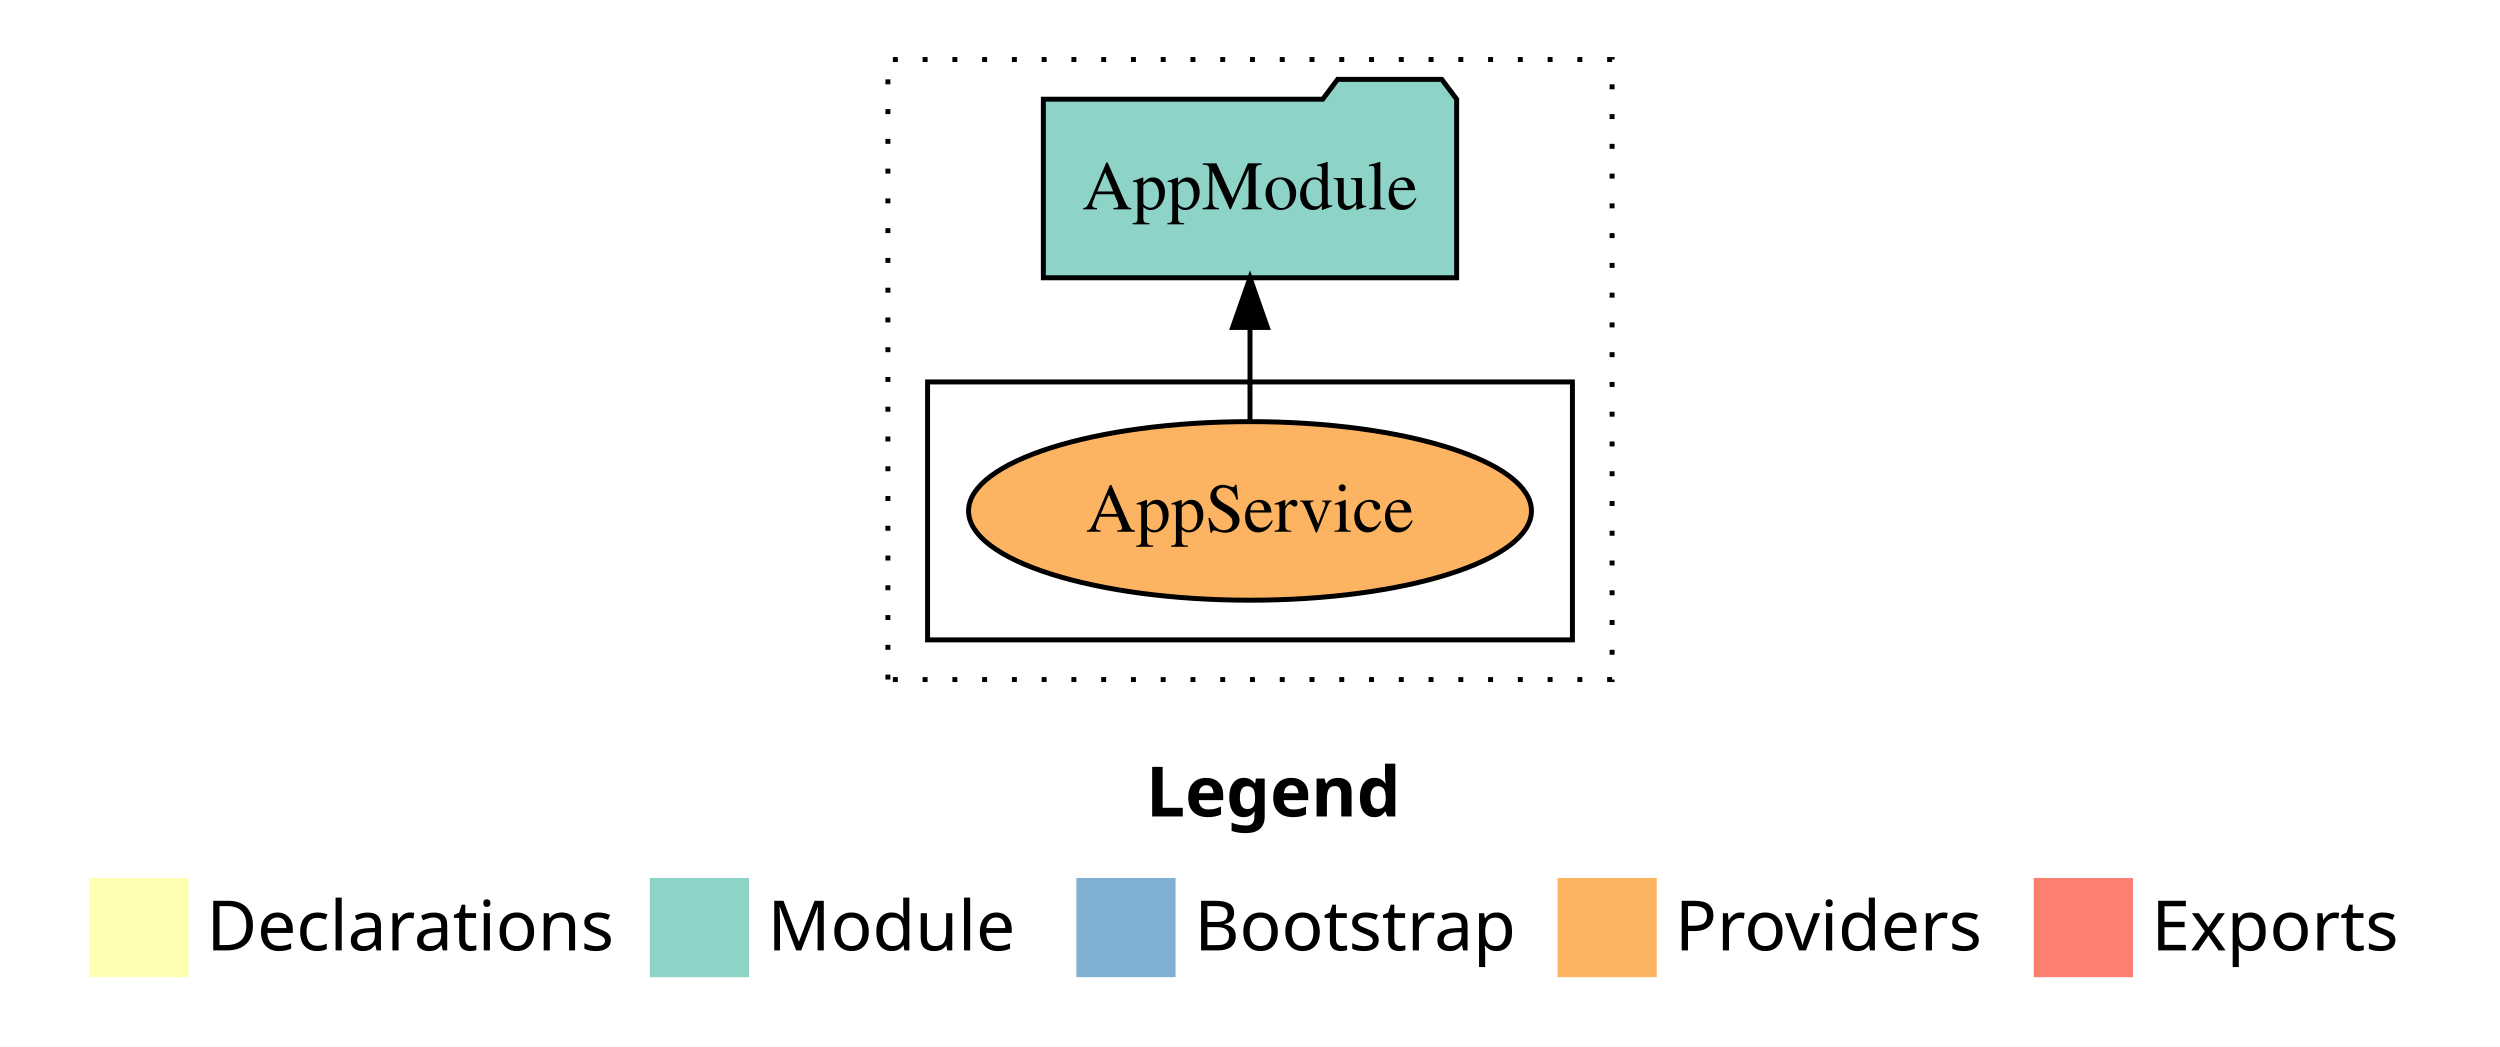
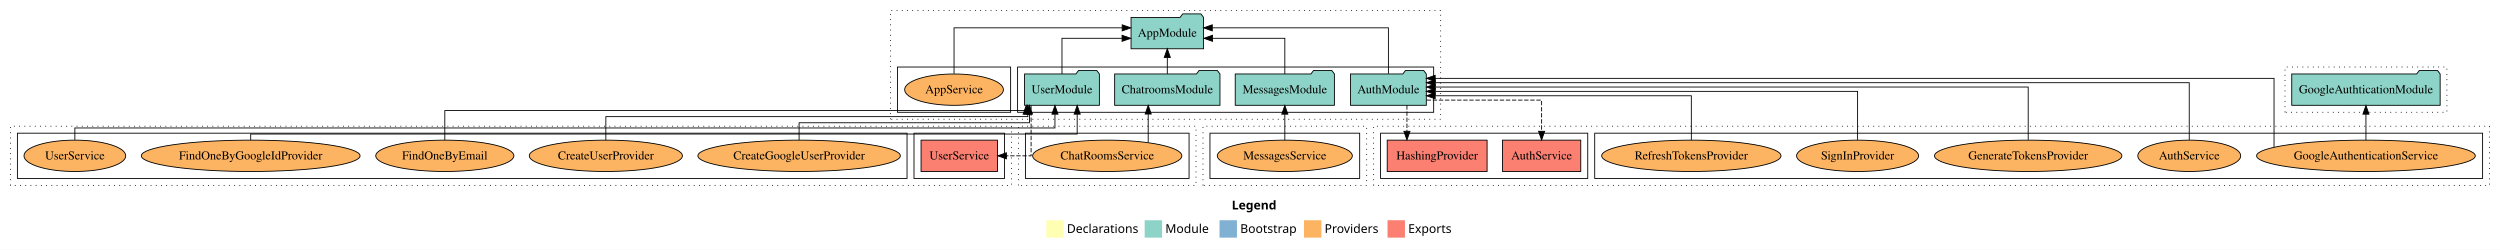
- <svg xmlns="http://www.w3.org/2000/svg" width="504pt" height="211pt" viewBox="0.00 0.00 504.00 211.00">
-   <g id="graph0" class="graph" transform="scale(1 1) rotate(0) translate(4 207)">
-     <polygon fill="white" stroke="transparent" points="-4,4 -4,-207 500,-207 500,4 -4,4" />
-     <text text-anchor="start" x="227.01" y="-42.4" font-family="Times-12" font-weight="bold" font-size="14.00">Legend</text>
-     <polygon fill="#ffffb3" stroke="transparent" points="14,-10 14,-30 34,-30 34,-10 14,-10" />
-     <text text-anchor="start" x="37.63" y="-15.4" font-family="Times-12" font-size="14.00">  Declarations</text>
-     <polygon fill="#8dd3c7" stroke="transparent" points="127,-10 127,-30 147,-30 147,-10 127,-10" />
-     <text text-anchor="start" x="150.73" y="-15.4" font-family="Times-12" font-size="14.00">  Module</text>
-     <polygon fill="#80b1d3" stroke="transparent" points="213,-10 213,-30 233,-30 233,-10 213,-10" />
-     <text text-anchor="start" x="236.78" y="-15.4" font-family="Times-12" font-size="14.00">  Bootstrap</text>
-     <polygon fill="#fdb462" stroke="transparent" points="310,-10 310,-30 330,-30 330,-10 310,-10" />
-     <text text-anchor="start" x="333.67" y="-15.4" font-family="Times-12" font-size="14.00">  Providers</text>
-     <polygon fill="#fb8072" stroke="transparent" points="406,-10 406,-30 426,-30 426,-10 406,-10" />
-     <text text-anchor="start" x="429.73" y="-15.4" font-family="Times-12" font-size="14.00">  Exports</text>
+ <svg xmlns="http://www.w3.org/2000/svg" width="2872pt" height="287pt" viewBox="0.00 0.00 2872.00 287.00">
+   <g id="graph0" class="graph" transform="scale(1 1) rotate(0) translate(4 283)">
+     <polygon fill="white" stroke="transparent" points="-4,4 -4,-283 2868,-283 2868,4 -4,4" />
+     <text text-anchor="start" x="1411.01" y="-42.4" font-family="Times-12" font-weight="bold" font-size="14.00">Legend</text>
+     <polygon fill="#ffffb3" stroke="transparent" points="1198,-10 1198,-30 1218,-30 1218,-10 1198,-10" />
+     <text text-anchor="start" x="1221.63" y="-15.4" font-family="Times-12" font-size="14.00">  Declarations</text>
+     <polygon fill="#8dd3c7" stroke="transparent" points="1311,-10 1311,-30 1331,-30 1331,-10 1311,-10" />
+     <text text-anchor="start" x="1334.73" y="-15.4" font-family="Times-12" font-size="14.00">  Module</text>
+     <polygon fill="#80b1d3" stroke="transparent" points="1397,-10 1397,-30 1417,-30 1417,-10 1397,-10" />
+     <text text-anchor="start" x="1420.78" y="-15.4" font-family="Times-12" font-size="14.00">  Bootstrap</text>
+     <polygon fill="#fdb462" stroke="transparent" points="1494,-10 1494,-30 1514,-30 1514,-10 1494,-10" />
+     <text text-anchor="start" x="1517.67" y="-15.4" font-family="Times-12" font-size="14.00">  Providers</text>
+     <polygon fill="#fb8072" stroke="transparent" points="1590,-10 1590,-30 1610,-30 1610,-10 1590,-10" />
+     <text text-anchor="start" x="1613.73" y="-15.4" font-family="Times-12" font-size="14.00">  Exports</text>
    <g id="clust1" class="cluster">
-       <polygon fill="none" stroke="black" stroke-dasharray="1,5" points="175,-70 175,-195 321,-195 321,-70 175,-70" />
+       <polygon fill="none" stroke="black" stroke-dasharray="1,5" points="1019,-146 1019,-271 1651,-271 1651,-146 1019,-146" />
+     </g>
+     <g id="clust3" class="cluster">
+       <polygon fill="none" stroke="black" points="1165,-154 1165,-206 1643,-206 1643,-154 1165,-154" />
    </g>
    <g id="clust6" class="cluster">
-       <polygon fill="none" stroke="black" points="183,-78 183,-130 313,-130 313,-78 183,-78" />
+       <polygon fill="none" stroke="black" points="1027,-154 1027,-206 1157,-206 1157,-154 1027,-154" />
+     </g>
+     <g id="clust7" class="cluster">
+       <polygon fill="none" stroke="black" stroke-dasharray="1,5" points="1574,-70 1574,-138 2856,-138 2856,-70 1574,-70" />
+     </g>
+     <g id="clust10" class="cluster">
+       <polygon fill="none" stroke="black" points="1582,-78 1582,-130 1820,-130 1820,-78 1582,-78" />
+     </g>
+     <g id="clust12" class="cluster">
+       <polygon fill="none" stroke="black" points="1828,-78 1828,-130 2848,-130 2848,-78 1828,-78" />
+     </g>
+     <g id="clust13" class="cluster">
+       <polygon fill="none" stroke="black" stroke-dasharray="1,5" points="1166,-70 1166,-138 1370,-138 1370,-70 1166,-70" />
+     </g>
+     <g id="clust18" class="cluster">
+       <polygon fill="none" stroke="black" points="1174,-78 1174,-130 1362,-130 1362,-78 1174,-78" />
+     </g>
+     <g id="clust19" class="cluster">
+       <polygon fill="none" stroke="black" stroke-dasharray="1,5" points="2621,-154 2621,-206 2807,-206 2807,-154 2621,-154" />
+     </g>
+     <g id="clust25" class="cluster">
+       <polygon fill="none" stroke="black" stroke-dasharray="1,5" points="1378,-70 1378,-138 1566,-138 1566,-70 1378,-70" />
+     </g>
+     <g id="clust30" class="cluster">
+       <polygon fill="none" stroke="black" points="1386,-78 1386,-130 1558,-130 1558,-78 1386,-78" />
+     </g>
+     <g id="clust31" class="cluster">
+       <polygon fill="none" stroke="black" stroke-dasharray="1,5" points="8,-70 8,-138 1158,-138 1158,-70 8,-70" />
+     </g>
+     <g id="clust34" class="cluster">
+       <polygon fill="none" stroke="black" points="1046,-78 1046,-130 1150,-130 1150,-78 1046,-78" />
+     </g>
+     <g id="clust36" class="cluster">
+       <polygon fill="none" stroke="black" points="16,-78 16,-130 1038,-130 1038,-78 16,-78" />
    </g>
    <g id="node1" class="node">
-       <ellipse fill="#fdb462" stroke="black" cx="248" cy="-104" rx="56.74" ry="18" />
-       <text text-anchor="middle" x="248" y="-99.8" font-family="Times,serif" font-size="14.00">AppService</text>
+       <polygon fill="#8dd3c7" stroke="black" points="1634.55,-198 1631.55,-202 1610.55,-202 1607.55,-198 1547.45,-198 1547.45,-162 1634.55,-162 1634.55,-198" />
+       <text text-anchor="middle" x="1591" y="-175.8" font-family="Times,serif" font-size="14.00">AuthModule</text>
+     </g>
+     <g id="node5" class="node">
+       <polygon fill="#8dd3c7" stroke="black" points="1378.66,-263 1375.66,-267 1354.66,-267 1351.66,-263 1295.34,-263 1295.34,-227 1378.66,-227 1378.66,-263" />
+       <text text-anchor="middle" x="1337" y="-240.8" font-family="Times,serif" font-size="14.00">AppModule</text>
+     </g>
+     <g id="edge1" class="edge">
+       <path fill="none" stroke="black" d="M1591,-198.28C1591,-219.32 1591,-251 1591,-251 1591,-251 1388.66,-251 1388.66,-251" />
+       <polygon fill="black" stroke="black" points="1388.66,-247.5 1378.66,-251 1388.66,-254.5 1388.66,-247.5" />
+     </g>
+     <g id="node7" class="node">
+       <polygon fill="#fb8072" stroke="black" points="1811.98,-122 1722.02,-122 1722.02,-86 1811.98,-86 1811.98,-122" />
+       <text text-anchor="middle" x="1767" y="-99.8" font-family="Times,serif" font-size="14.00">AuthService </text>
+     </g>
+     <g id="edge6" class="edge">
+       <path fill="none" stroke="black" stroke-dasharray="5,2" d="M1634.96,-168C1687.09,-168 1767,-168 1767,-168 1767,-168 1767,-132.17 1767,-132.17" />
+       <polygon fill="black" stroke="black" points="1770.5,-132.17 1767,-122.17 1763.5,-132.17 1770.5,-132.17" />
+     </g>
+     <g id="node8" class="node">
+       <polygon fill="#fb8072" stroke="black" points="1704.37,-122 1589.63,-122 1589.63,-86 1704.37,-86 1704.37,-122" />
+       <text text-anchor="middle" x="1647" y="-99.8" font-family="Times,serif" font-size="14.00">HashingProvider </text>
+     </g>
+     <g id="edge7" class="edge">
+       <path fill="none" stroke="black" stroke-dasharray="5,2" d="M1612.3,-161.99C1612.3,-161.99 1612.3,-132.15 1612.3,-132.15" />
+       <polygon fill="black" stroke="black" points="1615.8,-132.15 1612.3,-122.15 1608.8,-132.15 1615.8,-132.15" />
    </g>
    <g id="node2" class="node">
-       <polygon fill="#8dd3c7" stroke="black" points="289.66,-187 286.66,-191 265.66,-191 262.66,-187 206.34,-187 206.34,-151 289.66,-151 289.66,-187" />
-       <text text-anchor="middle" x="248" y="-164.8" font-family="Times,serif" font-size="14.00">AppModule</text>
-     </g>
-     <g id="edge1" class="edge">
-       <path fill="none" stroke="black" d="M248,-122.11C248,-122.11 248,-140.99 248,-140.99" />
-       <polygon fill="black" stroke="black" points="244.5,-140.99 248,-150.99 251.5,-140.99 244.5,-140.99" />
+       <polygon fill="#8dd3c7" stroke="black" points="1397.49,-198 1394.49,-202 1373.49,-202 1370.49,-198 1276.51,-198 1276.51,-162 1397.49,-162 1397.49,-198" />
+       <text text-anchor="middle" x="1337" y="-175.8" font-family="Times,serif" font-size="14.00">ChatroomsModule</text>
+     </g>
+     <g id="edge2" class="edge">
+       <path fill="none" stroke="black" d="M1337,-198.11C1337,-198.11 1337,-216.99 1337,-216.99" />
+       <polygon fill="black" stroke="black" points="1333.5,-216.99 1337,-226.99 1340.5,-216.99 1333.5,-216.99" />
+     </g>
+     <g id="node3" class="node">
+       <polygon fill="#8dd3c7" stroke="black" points="1528.97,-198 1525.97,-202 1504.97,-202 1501.97,-198 1415.03,-198 1415.03,-162 1528.97,-162 1528.97,-198" />
+       <text text-anchor="middle" x="1472" y="-175.8" font-family="Times,serif" font-size="14.00">MessagesModule</text>
+     </g>
+     <g id="edge3" class="edge">
+       <path fill="none" stroke="black" d="M1472,-198.02C1472,-215.37 1472,-239 1472,-239 1472,-239 1388.97,-239 1388.97,-239" />
+       <polygon fill="black" stroke="black" points="1388.97,-235.5 1378.97,-239 1388.97,-242.5 1388.97,-235.5" />
+     </g>
+     <g id="node4" class="node">
+       <polygon fill="#8dd3c7" stroke="black" points="1258.98,-198 1255.98,-202 1234.98,-202 1231.98,-198 1173.02,-198 1173.02,-162 1258.98,-162 1258.98,-198" />
+       <text text-anchor="middle" x="1216" y="-175.8" font-family="Times,serif" font-size="14.00">UserModule</text>
+     </g>
+     <g id="edge4" class="edge">
+       <path fill="none" stroke="black" d="M1216,-198.02C1216,-215.37 1216,-239 1216,-239 1216,-239 1285.02,-239 1285.02,-239" />
+       <polygon fill="black" stroke="black" points="1285.02,-242.5 1295.02,-239 1285.02,-235.5 1285.02,-242.5" />
+     </g>
+     <g id="node17" class="node">
+       <polygon fill="#fb8072" stroke="black" points="1141.9,-122 1054.1,-122 1054.1,-86 1141.9,-86 1141.9,-122" />
+       <text text-anchor="middle" x="1098" y="-99.8" font-family="Times,serif" font-size="14.00">UserService </text>
+     </g>
+     <g id="edge16" class="edge">
+       <path fill="none" stroke="black" stroke-dasharray="5,2" d="M1180.53,-161.99C1180.53,-139.51 1180.53,-104 1180.53,-104 1180.53,-104 1152.16,-104 1152.16,-104" />
+       <polygon fill="black" stroke="black" points="1152.16,-100.5 1142.16,-104 1152.16,-107.5 1152.16,-100.5" />
+     </g>
+     <g id="node6" class="node">
+       <ellipse fill="#fdb462" stroke="black" cx="1092" cy="-180" rx="56.74" ry="18" />
+       <text text-anchor="middle" x="1092" y="-175.8" font-family="Times,serif" font-size="14.00">AppService</text>
+     </g>
+     <g id="edge5" class="edge">
+       <path fill="none" stroke="black" d="M1092,-198.28C1092,-219.32 1092,-251 1092,-251 1092,-251 1285.16,-251 1285.16,-251" />
+       <polygon fill="black" stroke="black" points="1285.16,-254.5 1295.16,-251 1285.16,-247.5 1285.16,-254.5" />
+     </g>
+     <g id="node9" class="node">
+       <ellipse fill="#fdb462" stroke="black" cx="2511" cy="-104" rx="59.11" ry="18" />
+       <text text-anchor="middle" x="2511" y="-99.8" font-family="Times,serif" font-size="14.00">AuthService</text>
+     </g>
+     <g id="edge8" class="edge">
+       <path fill="none" stroke="black" d="M2511,-122.23C2511,-146.93 2511,-188 2511,-188 2511,-188 1644.75,-188 1644.75,-188" />
+       <polygon fill="black" stroke="black" points="1644.75,-184.5 1634.75,-188 1644.75,-191.5 1644.75,-184.5" />
+     </g>
+     <g id="node10" class="node">
+       <ellipse fill="#fdb462" stroke="black" cx="2326" cy="-104" rx="107.63" ry="18" />
+       <text text-anchor="middle" x="2326" y="-99.8" font-family="Times,serif" font-size="14.00">GenerateTokensProvider</text>
+     </g>
+     <g id="edge9" class="edge">
+       <path fill="none" stroke="black" d="M2326,-122.32C2326,-145.66 2326,-183 2326,-183 2326,-183 1644.78,-183 1644.78,-183" />
+       <polygon fill="black" stroke="black" points="1644.78,-179.5 1634.78,-183 1644.78,-186.5 1644.78,-179.5" />
+     </g>
+     <g id="node11" class="node">
+       <ellipse fill="#fdb462" stroke="black" cx="2714" cy="-104" rx="125.62" ry="18" />
+       <text text-anchor="middle" x="2714" y="-99.8" font-family="Times,serif" font-size="14.00">GoogleAuthenticationService</text>
+     </g>
+     <g id="edge10" class="edge">
+       <path fill="none" stroke="black" d="M2608.41,-113.86C2608.41,-137.04 2608.41,-193 2608.41,-193 2608.41,-193 1644.72,-193 1644.72,-193" />
+       <polygon fill="black" stroke="black" points="1644.72,-189.5 1634.72,-193 1644.72,-196.5 1644.72,-189.5" />
+     </g>
+     <g id="node15" class="node">
+       <polygon fill="#8dd3c7" stroke="black" points="2799.25,-198 2796.25,-202 2775.25,-202 2772.25,-198 2628.75,-198 2628.75,-162 2799.25,-162 2799.25,-198" />
+       <text text-anchor="middle" x="2714" y="-175.8" font-family="Times,serif" font-size="14.00">GoogleAuthticationModule</text>
+     </g>
+     <g id="edge14" class="edge">
+       <path fill="none" stroke="black" d="M2714,-122.01C2714,-122.01 2714,-151.85 2714,-151.85" />
+       <polygon fill="black" stroke="black" points="2710.5,-151.85 2714,-161.85 2717.5,-151.85 2710.5,-151.85" />
+     </g>
+     <g id="node12" class="node">
+       <ellipse fill="#fdb462" stroke="black" cx="1939" cy="-104" rx="102.99" ry="18" />
+       <text text-anchor="middle" x="1939" y="-99.8" font-family="Times,serif" font-size="14.00">RefreshTokensProvider</text>
+     </g>
+     <g id="edge11" class="edge">
+       <path fill="none" stroke="black" d="M1939,-122.13C1939,-142.57 1939,-173 1939,-173 1939,-173 1644.72,-173 1644.72,-173" />
+       <polygon fill="black" stroke="black" points="1644.72,-169.5 1634.72,-173 1644.72,-176.5 1644.72,-169.5" />
+     </g>
+     <g id="node13" class="node">
+       <ellipse fill="#fdb462" stroke="black" cx="2130" cy="-104" rx="70.08" ry="18" />
+       <text text-anchor="middle" x="2130" y="-99.8" font-family="Times,serif" font-size="14.00">SignInProvider</text>
+     </g>
+     <g id="edge12" class="edge">
+       <path fill="none" stroke="black" d="M2130,-122.29C2130,-144.21 2130,-178 2130,-178 2130,-178 1644.65,-178 1644.65,-178" />
+       <polygon fill="black" stroke="black" points="1644.65,-174.5 1634.65,-178 1644.65,-181.5 1644.65,-174.5" />
+     </g>
+     <g id="node14" class="node">
+       <ellipse fill="#fdb462" stroke="black" cx="1268" cy="-104" rx="85.69" ry="18" />
+       <text text-anchor="middle" x="1268" y="-99.8" font-family="Times,serif" font-size="14.00">ChatRoomsService</text>
+     </g>
+     <g id="edge13" class="edge">
+       <path fill="none" stroke="black" d="M1315.05,-119.38C1315.05,-119.38 1315.05,-151.97 1315.05,-151.97" />
+       <polygon fill="black" stroke="black" points="1311.55,-151.97 1315.05,-161.97 1318.55,-151.97 1311.55,-151.97" />
+     </g>
+     <g id="node16" class="node">
+       <ellipse fill="#fdb462" stroke="black" cx="1472" cy="-104" rx="77.56" ry="18" />
+       <text text-anchor="middle" x="1472" y="-99.8" font-family="Times,serif" font-size="14.00">MessagesService</text>
+     </g>
+     <g id="edge15" class="edge">
+       <path fill="none" stroke="black" d="M1472,-122.01C1472,-122.01 1472,-151.85 1472,-151.85" />
+       <polygon fill="black" stroke="black" points="1468.5,-151.85 1472,-161.85 1475.5,-151.85 1468.5,-151.85" />
+     </g>
+     <g id="node18" class="node">
+       <ellipse fill="#fdb462" stroke="black" cx="914" cy="-104" rx="116.29" ry="18" />
+       <text text-anchor="middle" x="914" y="-99.8" font-family="Times,serif" font-size="14.00">CreateGoogleUserProvider</text>
+     </g>
+     <g id="edge17" class="edge">
+       <path fill="none" stroke="black" d="M914,-122.11C914,-131.9 914,-142 914,-142 914,-142 1178.65,-142 1178.65,-142 1178.65,-142 1178.65,-151.89 1178.65,-151.89" />
+       <polygon fill="black" stroke="black" points="1175.15,-151.89 1178.65,-161.89 1182.15,-151.89 1175.15,-151.89" />
+     </g>
+     <g id="node19" class="node">
+       <ellipse fill="#fdb462" stroke="black" cx="692" cy="-104" rx="87.94" ry="18" />
+       <text text-anchor="middle" x="692" y="-99.8" font-family="Times,serif" font-size="14.00">CreateUserProvider</text>
+     </g>
+     <g id="edge18" class="edge">
+       <path fill="none" stroke="black" d="M692,-122.04C692,-134.56 692,-149 692,-149 692,-149 1176.77,-149 1176.77,-149 1176.77,-149 1176.77,-151.97 1176.77,-151.97" />
+       <polygon fill="black" stroke="black" points="1173.27,-151.97 1176.77,-161.97 1180.27,-151.97 1173.27,-151.97" />
+     </g>
+     <g id="node20" class="node">
+       <ellipse fill="#fdb462" stroke="black" cx="507" cy="-104" rx="79.33" ry="18" />
+       <text text-anchor="middle" x="507" y="-99.8" font-family="Times,serif" font-size="14.00">FindOneByEmail</text>
+     </g>
+     <g id="edge19" class="edge">
+       <path fill="none" stroke="black" d="M507,-122.19C507,-137.18 507,-156 507,-156 507,-156 1174.89,-156 1174.89,-156 1174.89,-156 1174.89,-156.58 1174.89,-156.58" />
+       <polygon fill="black" stroke="black" points="1171.39,-151.81 1174.89,-161.81 1178.39,-151.81 1171.39,-151.81" />
+     </g>
+     <g id="node21" class="node">
+       <ellipse fill="#fdb462" stroke="black" cx="284" cy="-104" rx="125.65" ry="18" />
+       <text text-anchor="middle" x="284" y="-99.8" font-family="Times,serif" font-size="14.00">FindOneByGoogleIdProvider</text>
+     </g>
+     <g id="edge20" class="edge">
+       <path fill="none" stroke="black" d="M284,-122.17C284,-126.05 284,-129 284,-129 284,-129 1233.46,-129 1233.46,-129 1233.46,-129 1233.46,-151.88 1233.46,-151.88" />
+       <polygon fill="black" stroke="black" points="1229.96,-151.88 1233.46,-161.88 1236.96,-151.88 1229.96,-151.88" />
+     </g>
+     <g id="node22" class="node">
+       <ellipse fill="#fdb462" stroke="black" cx="82" cy="-104" rx="58.44" ry="18" />
+       <text text-anchor="middle" x="82" y="-99.8" font-family="Times,serif" font-size="14.00">UserService</text>
+     </g>
+     <g id="edge21" class="edge">
+       <path fill="none" stroke="black" d="M82,-122.24C82,-129.43 82,-136 82,-136 82,-136 1207.93,-136 1207.93,-136 1207.93,-136 1207.93,-151.85 1207.93,-151.85" />
+       <polygon fill="black" stroke="black" points="1204.43,-151.85 1207.93,-161.85 1211.43,-151.85 1204.43,-151.85" />
    </g>
  </g>
</svg>
